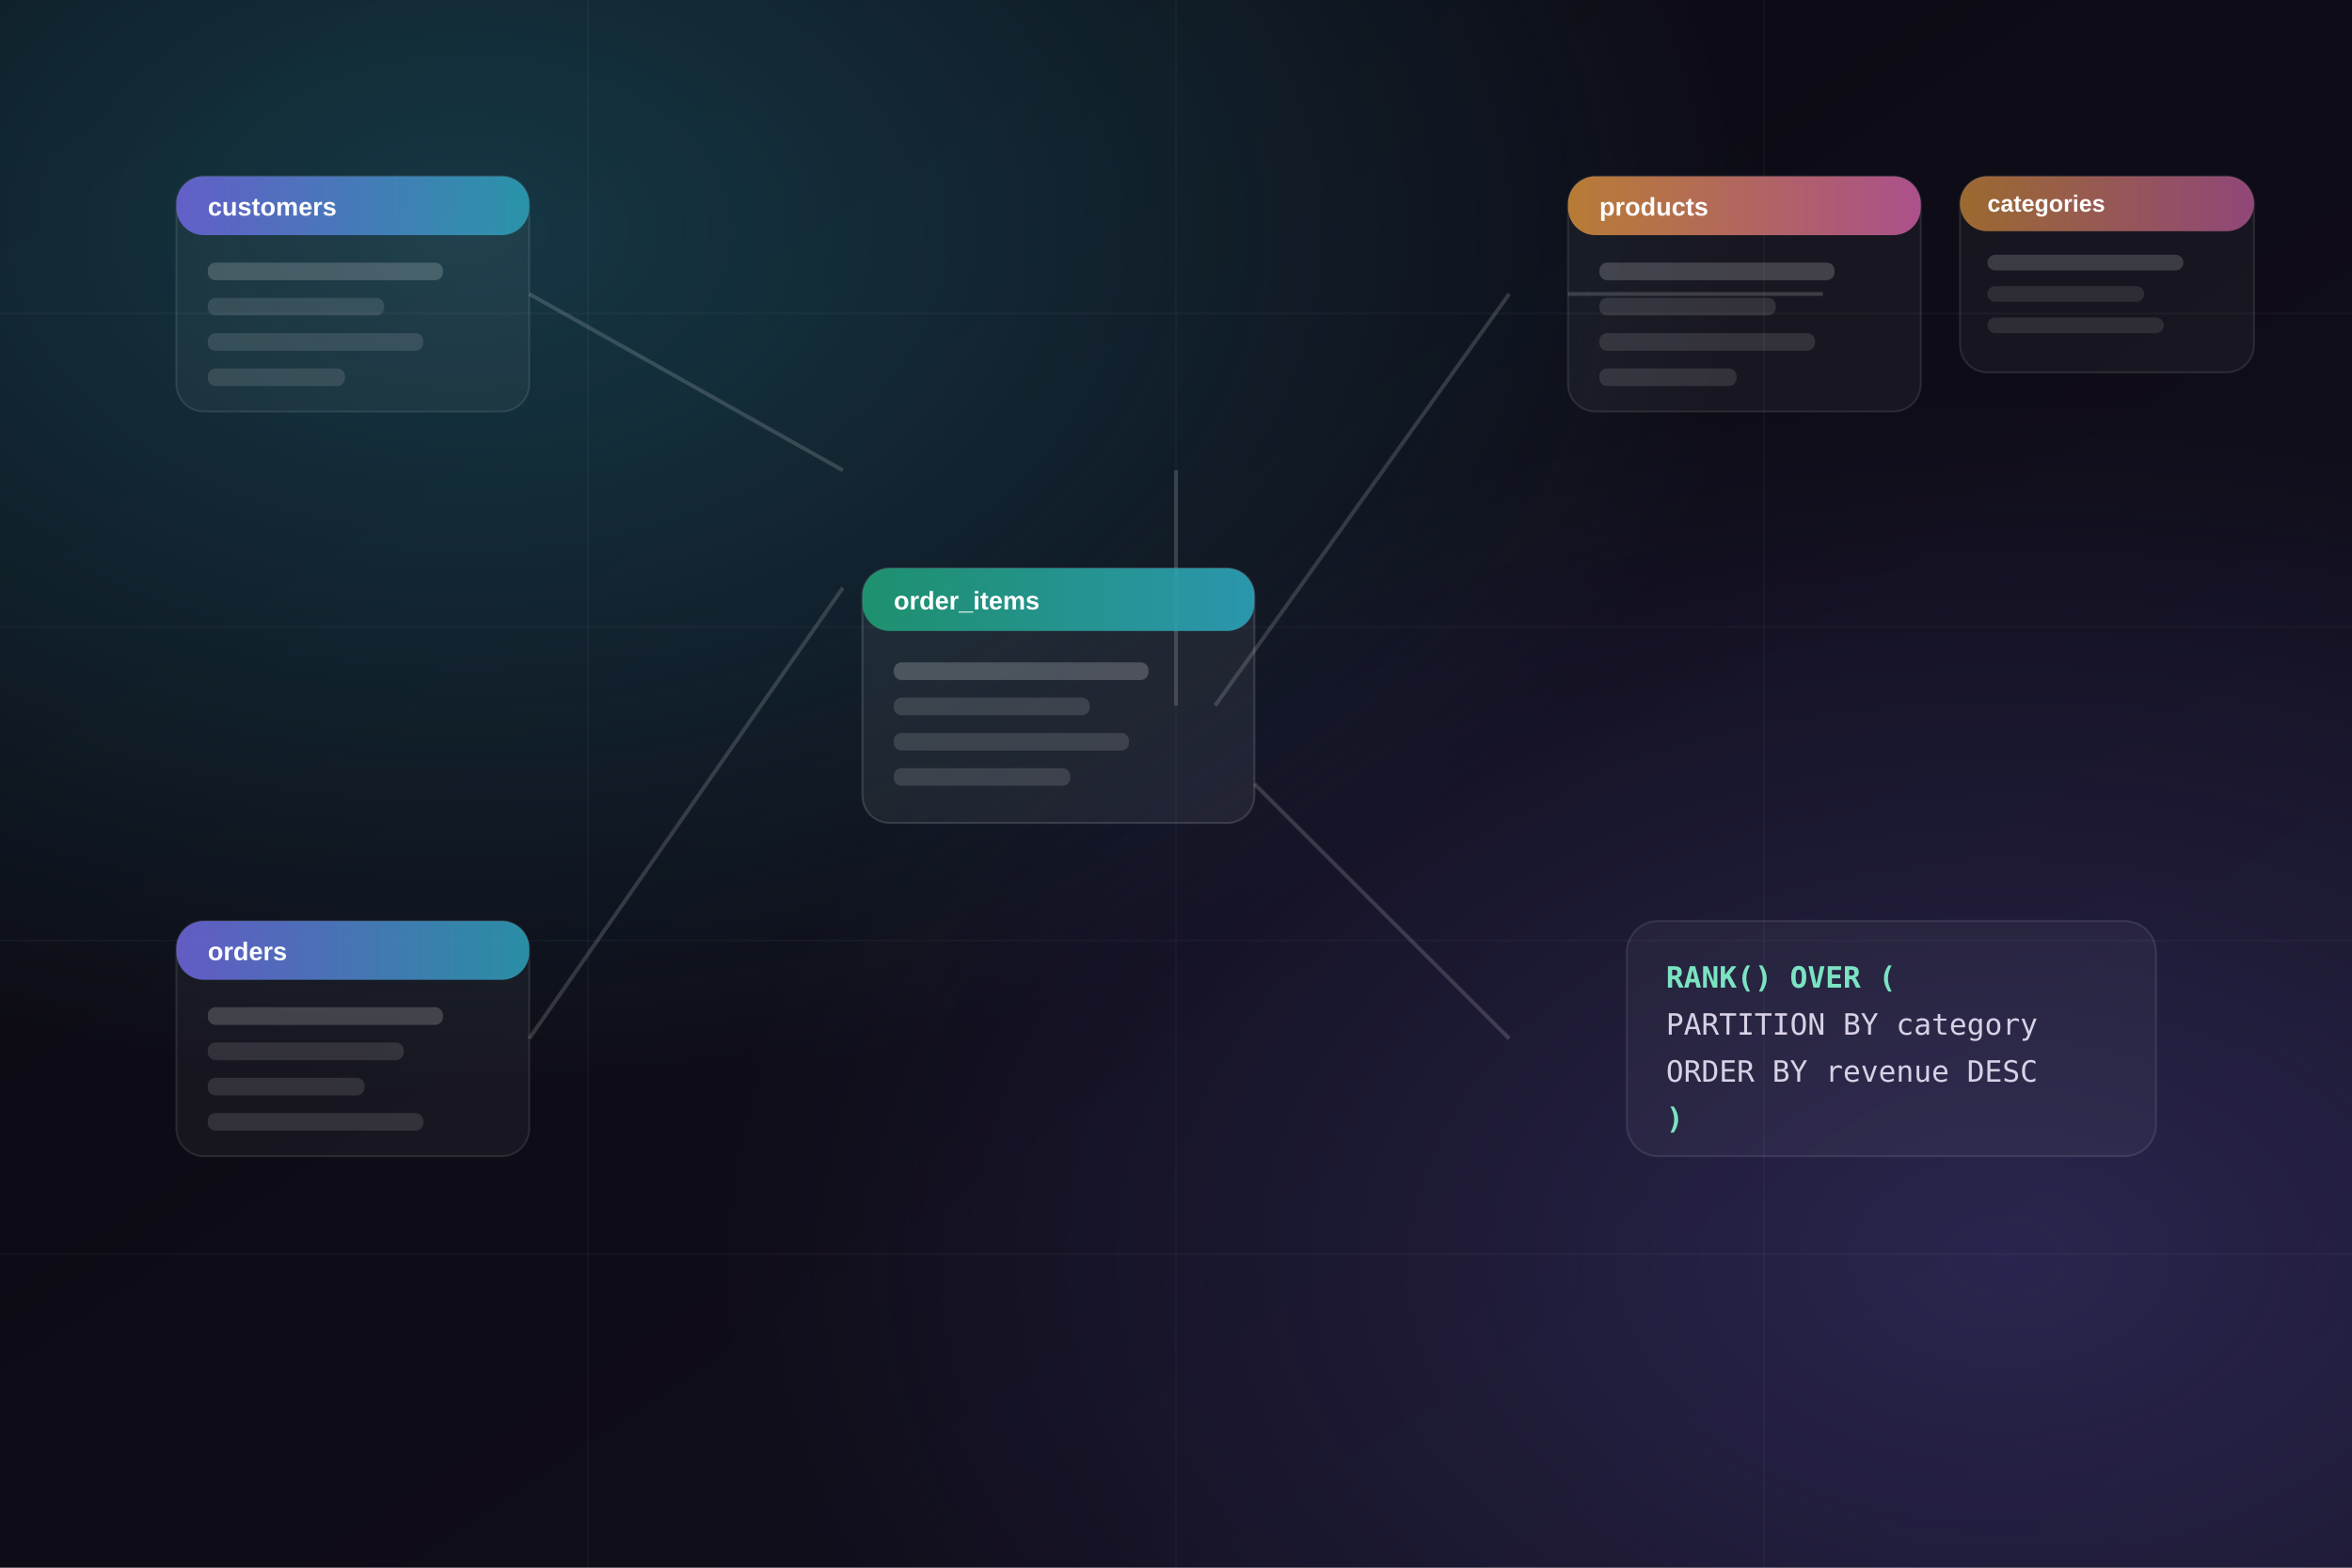
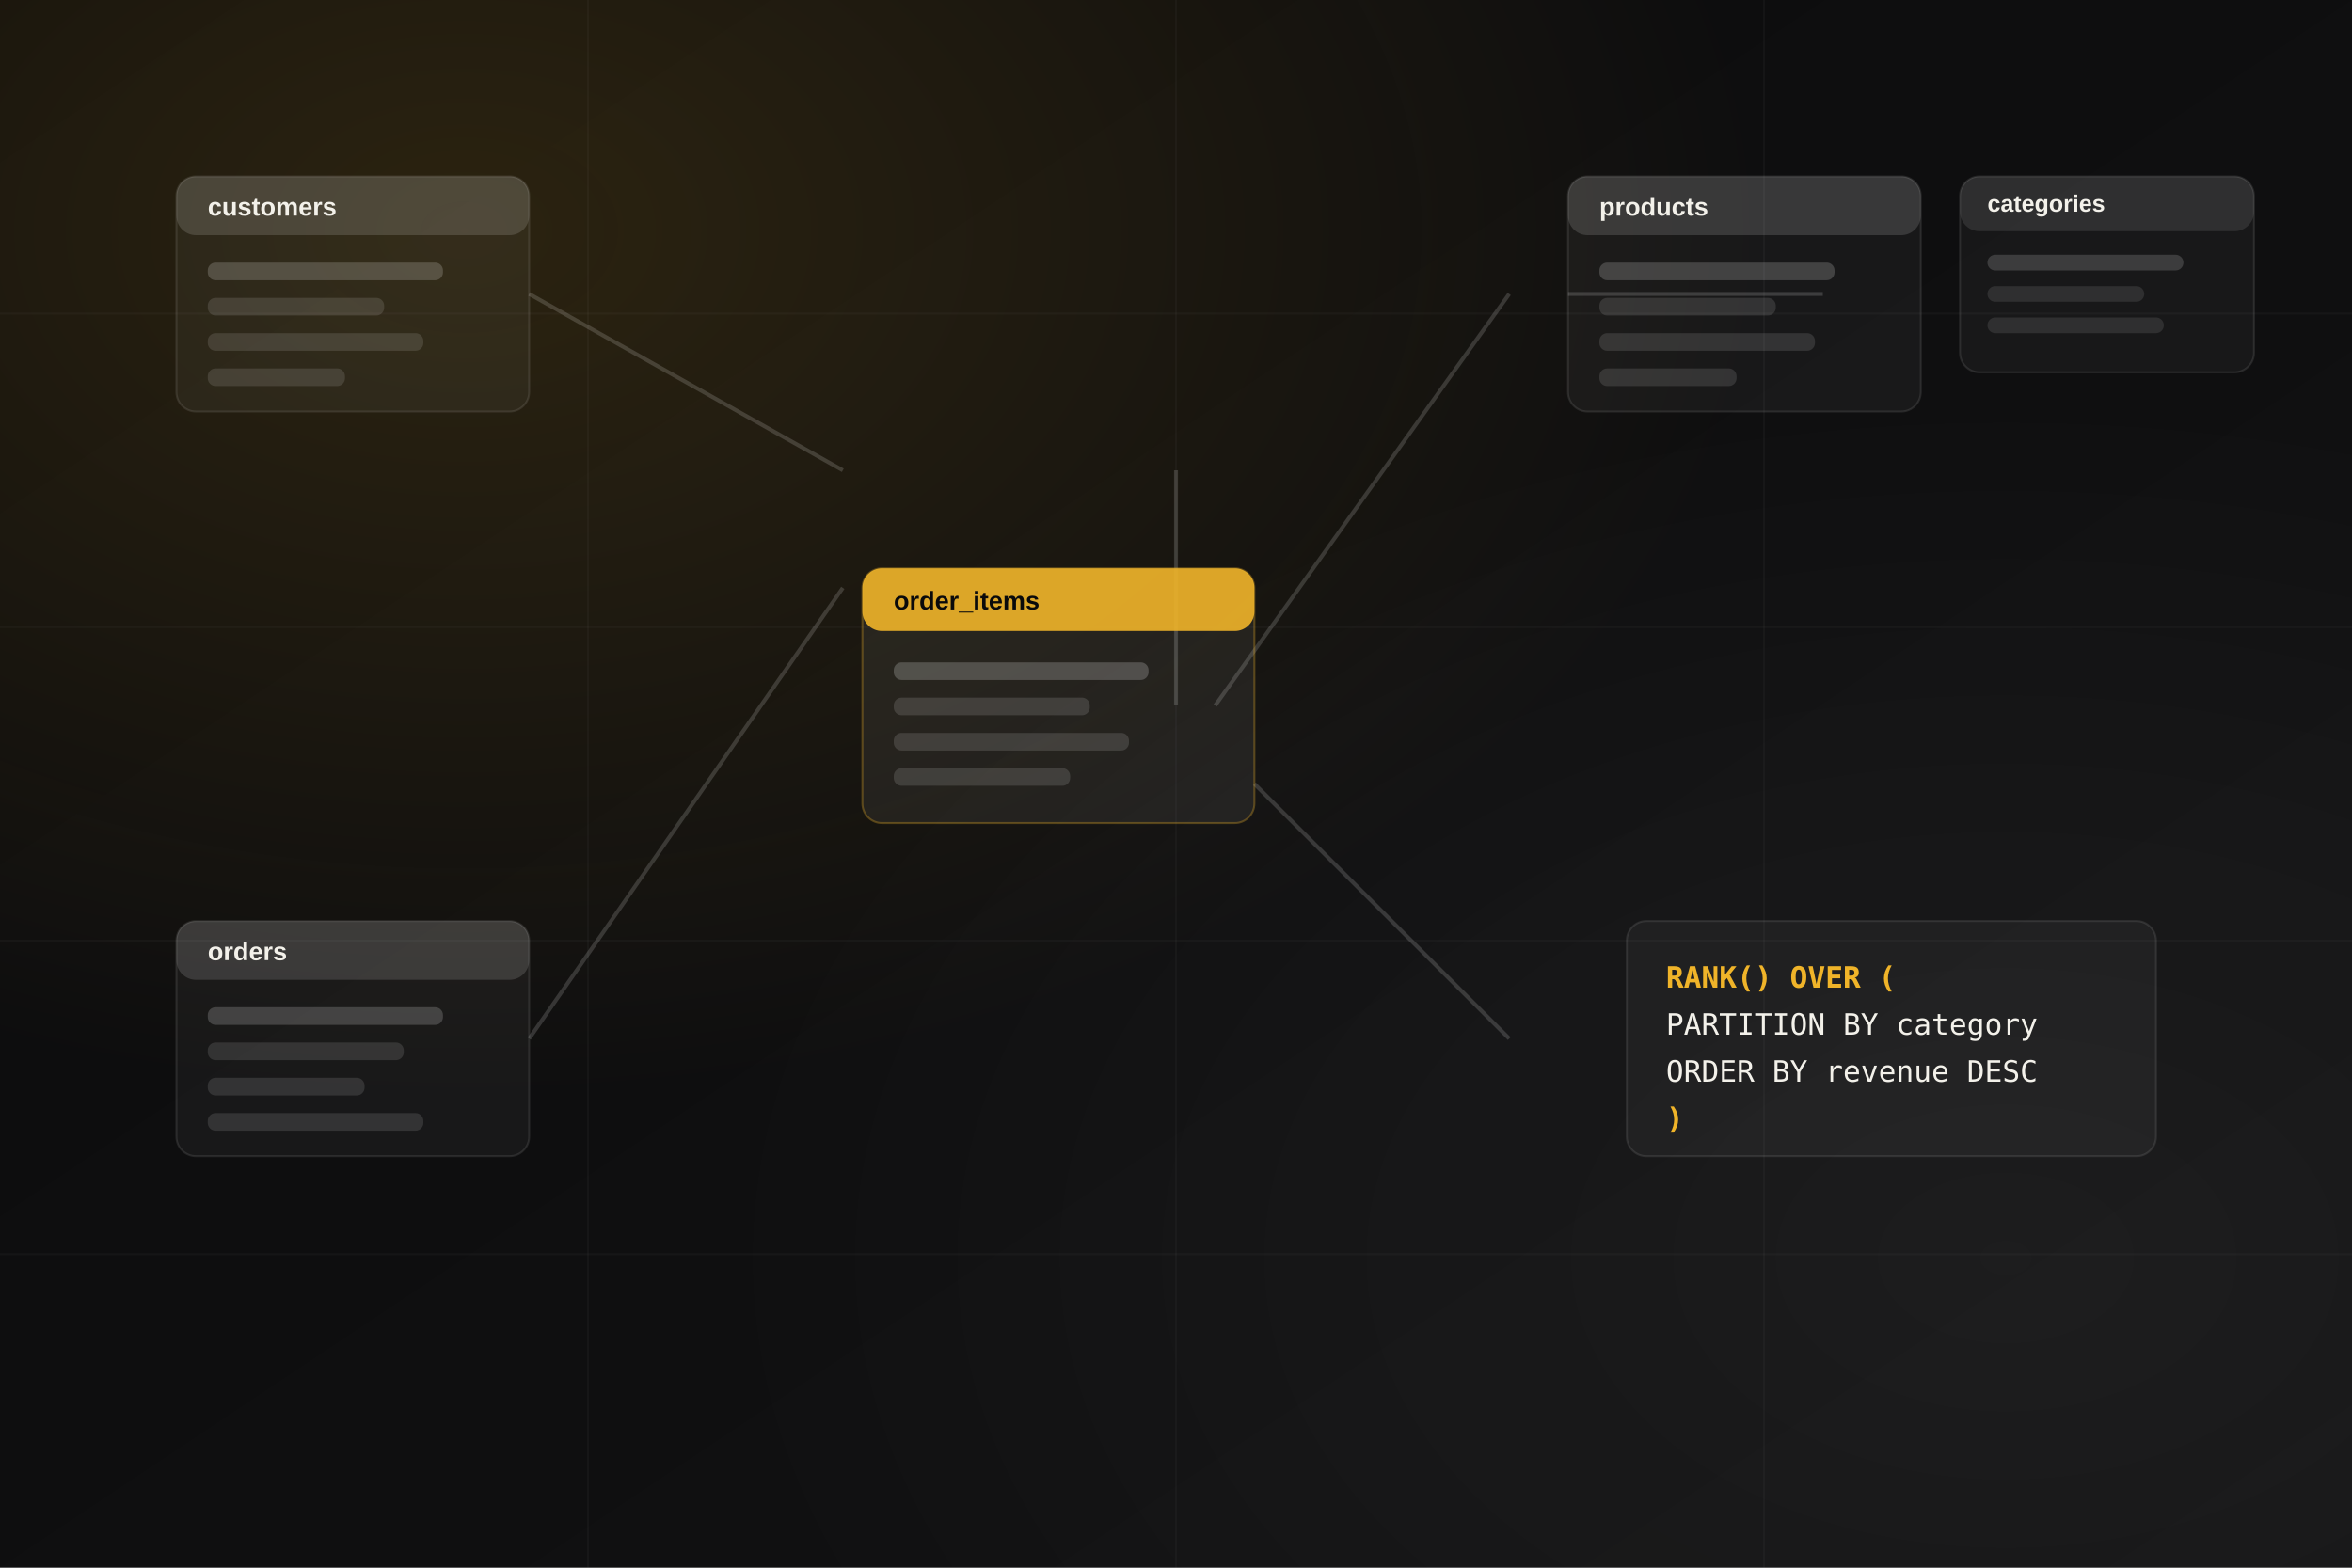
<svg xmlns="http://www.w3.org/2000/svg" width="1200" height="800" viewBox="0 0 1200 800">
  <defs>
    <linearGradient id="srBg" x1="0%" y1="0%" x2="100%" y2="100%">
-       <stop offset="0%" stop-color="#0a0910" />
-       <stop offset="100%" stop-color="#120f1d" />
+       <stop offset="0%" stop-color="#0a0a0b" />
+       <stop offset="100%" stop-color="#131314" />
    </linearGradient>
    <radialGradient id="srGlow1" cx="20%" cy="15%" r="55%">
-       <stop offset="0%" stop-color="#2ca2ba" stop-opacity="0.3" />
-       <stop offset="100%" stop-color="#2ca2ba" stop-opacity="0" />
+       <stop offset="0%" stop-color="#f0b429" stop-opacity="0.14" />
+       <stop offset="100%" stop-color="#f0b429" stop-opacity="0" />
    </radialGradient>
    <radialGradient id="srGlow2" cx="85%" cy="80%" r="55%">
-       <stop offset="0%" stop-color="#6f67df" stop-opacity="0.26" />
-       <stop offset="100%" stop-color="#6f67df" stop-opacity="0" />
+       <stop offset="0%" stop-color="#ffffff" stop-opacity="0.05" />
+       <stop offset="100%" stop-color="#ffffff" stop-opacity="0" />
    </radialGradient>
-     <linearGradient id="srTable1" x1="0%" y1="0%" x2="100%" y2="0%">
-       <stop offset="0%" stop-color="#6f67df" />
-       <stop offset="100%" stop-color="#2ca2ba" />
-     </linearGradient>
-     <linearGradient id="srTable2" x1="0%" y1="0%" x2="100%" y2="0%">
-       <stop offset="0%" stop-color="#1e9b73" />
-       <stop offset="100%" stop-color="#2ca2ba" />
-     </linearGradient>
-     <linearGradient id="srTable3" x1="0%" y1="0%" x2="100%" y2="0%">
-       <stop offset="0%" stop-color="#d48d37" />
-       <stop offset="100%" stop-color="#c55b9e" />
-     </linearGradient>
  </defs>
  <rect width="1200" height="800" fill="url(#srBg)" />
  <rect width="1200" height="800" fill="url(#srGlow1)" />
  <rect width="1200" height="800" fill="url(#srGlow2)" />
  <g stroke="#ffffff" stroke-opacity="0.03">
    <line x1="0" y1="160" x2="1200" y2="160" />
    <line x1="0" y1="320" x2="1200" y2="320" />
    <line x1="0" y1="480" x2="1200" y2="480" />
    <line x1="0" y1="640" x2="1200" y2="640" />
    <line x1="300" y1="0" x2="300" y2="800" />
    <line x1="600" y1="0" x2="600" y2="800" />
    <line x1="900" y1="0" x2="900" y2="800" />
  </g>
  <g stroke="#ffffff" stroke-opacity="0.16" stroke-width="2" fill="none">
    <path d="M270,150 L430,240" />
    <path d="M270,530 L430,300" />
    <path d="M600,240 L600,360" />
    <path d="M770,150 L620,360" />
    <path d="M770,530 L640,400" />
    <path d="M930,150 L800,150" />
  </g>
  <g transform="translate(90,90)">
-     <rect width="180" height="120" rx="14" fill="#ffffff" fill-opacity="0.045" stroke="#ffffff" stroke-opacity="0.1" />
-     <rect width="180" height="30" rx="14" fill="url(#srTable1)" fill-opacity="0.85" />
-     <text x="16" y="20" font-family="Arial, sans-serif" font-size="13" font-weight="700" fill="#ffffff">customers</text>
+     <rect width="180" height="120" rx="10" fill="#ffffff" fill-opacity="0.045" stroke="#ffffff" stroke-opacity="0.1" />
+     <rect width="180" height="30" rx="10" fill="#ffffff" fill-opacity="0.14" />
+     <text x="16" y="20" font-family="Arial, sans-serif" font-size="13" font-weight="700" fill="#f3f1ea">customers</text>
    <rect x="16" y="44" width="120" height="9" rx="4" fill="#ffffff" fill-opacity="0.18" />
    <rect x="16" y="62" width="90" height="9" rx="4" fill="#ffffff" fill-opacity="0.12" />
    <rect x="16" y="80" width="110" height="9" rx="4" fill="#ffffff" fill-opacity="0.12" />
    <rect x="16" y="98" width="70" height="9" rx="4" fill="#ffffff" fill-opacity="0.12" />
  </g>
  <g transform="translate(90,470)">
-     <rect width="180" height="120" rx="14" fill="#ffffff" fill-opacity="0.045" stroke="#ffffff" stroke-opacity="0.1" />
-     <rect width="180" height="30" rx="14" fill="url(#srTable1)" fill-opacity="0.85" />
-     <text x="16" y="20" font-family="Arial, sans-serif" font-size="13" font-weight="700" fill="#ffffff">orders</text>
+     <rect width="180" height="120" rx="10" fill="#ffffff" fill-opacity="0.045" stroke="#ffffff" stroke-opacity="0.1" />
+     <rect width="180" height="30" rx="10" fill="#ffffff" fill-opacity="0.14" />
+     <text x="16" y="20" font-family="Arial, sans-serif" font-size="13" font-weight="700" fill="#f3f1ea">orders</text>
    <rect x="16" y="44" width="120" height="9" rx="4" fill="#ffffff" fill-opacity="0.18" />
    <rect x="16" y="62" width="100" height="9" rx="4" fill="#ffffff" fill-opacity="0.12" />
    <rect x="16" y="80" width="80" height="9" rx="4" fill="#ffffff" fill-opacity="0.12" />
    <rect x="16" y="98" width="110" height="9" rx="4" fill="#ffffff" fill-opacity="0.12" />
  </g>
  <g transform="translate(440,290)">
-     <rect width="200" height="130" rx="14" fill="#ffffff" fill-opacity="0.06" stroke="#ffffff" stroke-opacity="0.14" />
-     <rect width="200" height="32" rx="14" fill="url(#srTable2)" fill-opacity="0.9" />
-     <text x="16" y="21" font-family="Arial, sans-serif" font-size="13" font-weight="700" fill="#ffffff">order_items</text>
+     <rect width="200" height="130" rx="10" fill="#ffffff" fill-opacity="0.06" stroke="#f0b429" stroke-opacity="0.3" />
+     <rect width="200" height="32" rx="10" fill="#f0b429" fill-opacity="0.9" />
+     <text x="16" y="21" font-family="Arial, sans-serif" font-size="13" font-weight="700" fill="#0a0a0b">order_items</text>
    <rect x="16" y="48" width="130" height="9" rx="4" fill="#ffffff" fill-opacity="0.2" />
    <rect x="16" y="66" width="100" height="9" rx="4" fill="#ffffff" fill-opacity="0.13" />
    <rect x="16" y="84" width="120" height="9" rx="4" fill="#ffffff" fill-opacity="0.13" />
    <rect x="16" y="102" width="90" height="9" rx="4" fill="#ffffff" fill-opacity="0.13" />
  </g>
  <g transform="translate(800,90)">
-     <rect width="180" height="120" rx="14" fill="#ffffff" fill-opacity="0.045" stroke="#ffffff" stroke-opacity="0.1" />
-     <rect width="180" height="30" rx="14" fill="url(#srTable3)" fill-opacity="0.85" />
-     <text x="16" y="20" font-family="Arial, sans-serif" font-size="13" font-weight="700" fill="#ffffff">products</text>
+     <rect width="180" height="120" rx="10" fill="#ffffff" fill-opacity="0.045" stroke="#ffffff" stroke-opacity="0.1" />
+     <rect width="180" height="30" rx="10" fill="#ffffff" fill-opacity="0.14" />
+     <text x="16" y="20" font-family="Arial, sans-serif" font-size="13" font-weight="700" fill="#f3f1ea">products</text>
    <rect x="16" y="44" width="120" height="9" rx="4" fill="#ffffff" fill-opacity="0.18" />
    <rect x="16" y="62" width="90" height="9" rx="4" fill="#ffffff" fill-opacity="0.12" />
    <rect x="16" y="80" width="110" height="9" rx="4" fill="#ffffff" fill-opacity="0.12" />
    <rect x="16" y="98" width="70" height="9" rx="4" fill="#ffffff" fill-opacity="0.12" />
  </g>
  <g transform="translate(1000,90)">
-     <rect width="150" height="100" rx="14" fill="#ffffff" fill-opacity="0.04" stroke="#ffffff" stroke-opacity="0.1" />
-     <rect width="150" height="28" rx="14" fill="url(#srTable3)" fill-opacity="0.7" />
-     <text x="14" y="18" font-family="Arial, sans-serif" font-size="12" font-weight="700" fill="#ffffff">categories</text>
+     <rect width="150" height="100" rx="10" fill="#ffffff" fill-opacity="0.04" stroke="#ffffff" stroke-opacity="0.1" />
+     <rect width="150" height="28" rx="10" fill="#ffffff" fill-opacity="0.1" />
+     <text x="14" y="18" font-family="Arial, sans-serif" font-size="12" font-weight="700" fill="#f3f1ea">categories</text>
    <rect x="14" y="40" width="100" height="8" rx="4" fill="#ffffff" fill-opacity="0.16" />
    <rect x="14" y="56" width="80" height="8" rx="4" fill="#ffffff" fill-opacity="0.1" />
    <rect x="14" y="72" width="90" height="8" rx="4" fill="#ffffff" fill-opacity="0.1" />
  </g>
  <g transform="translate(830,470)">
-     <rect width="270" height="120" rx="16" fill="#ffffff" fill-opacity="0.04" stroke="#ffffff" stroke-opacity="0.1" />
-     <text x="20" y="34" font-family="Consolas, monospace" font-size="15" font-weight="700" fill="#7be3c2">RANK() OVER (</text>
-     <text x="20" y="58" font-family="Consolas, monospace" font-size="15" fill="#d8d1e6">  PARTITION BY category</text>
-     <text x="20" y="82" font-family="Consolas, monospace" font-size="15" fill="#d8d1e6">  ORDER BY revenue DESC</text>
-     <text x="20" y="106" font-family="Consolas, monospace" font-size="15" font-weight="700" fill="#7be3c2">)</text>
+     <rect width="270" height="120" rx="10" fill="#ffffff" fill-opacity="0.04" stroke="#ffffff" stroke-opacity="0.1" />
+     <text x="20" y="34" font-family="Consolas, monospace" font-size="15" font-weight="700" fill="#f0b429">RANK() OVER (</text>
+     <text x="20" y="58" font-family="Consolas, monospace" font-size="15" fill="#f3f1ea">  PARTITION BY category</text>
+     <text x="20" y="82" font-family="Consolas, monospace" font-size="15" fill="#f3f1ea">  ORDER BY revenue DESC</text>
+     <text x="20" y="106" font-family="Consolas, monospace" font-size="15" font-weight="700" fill="#f0b429">)</text>
  </g>
</svg>
